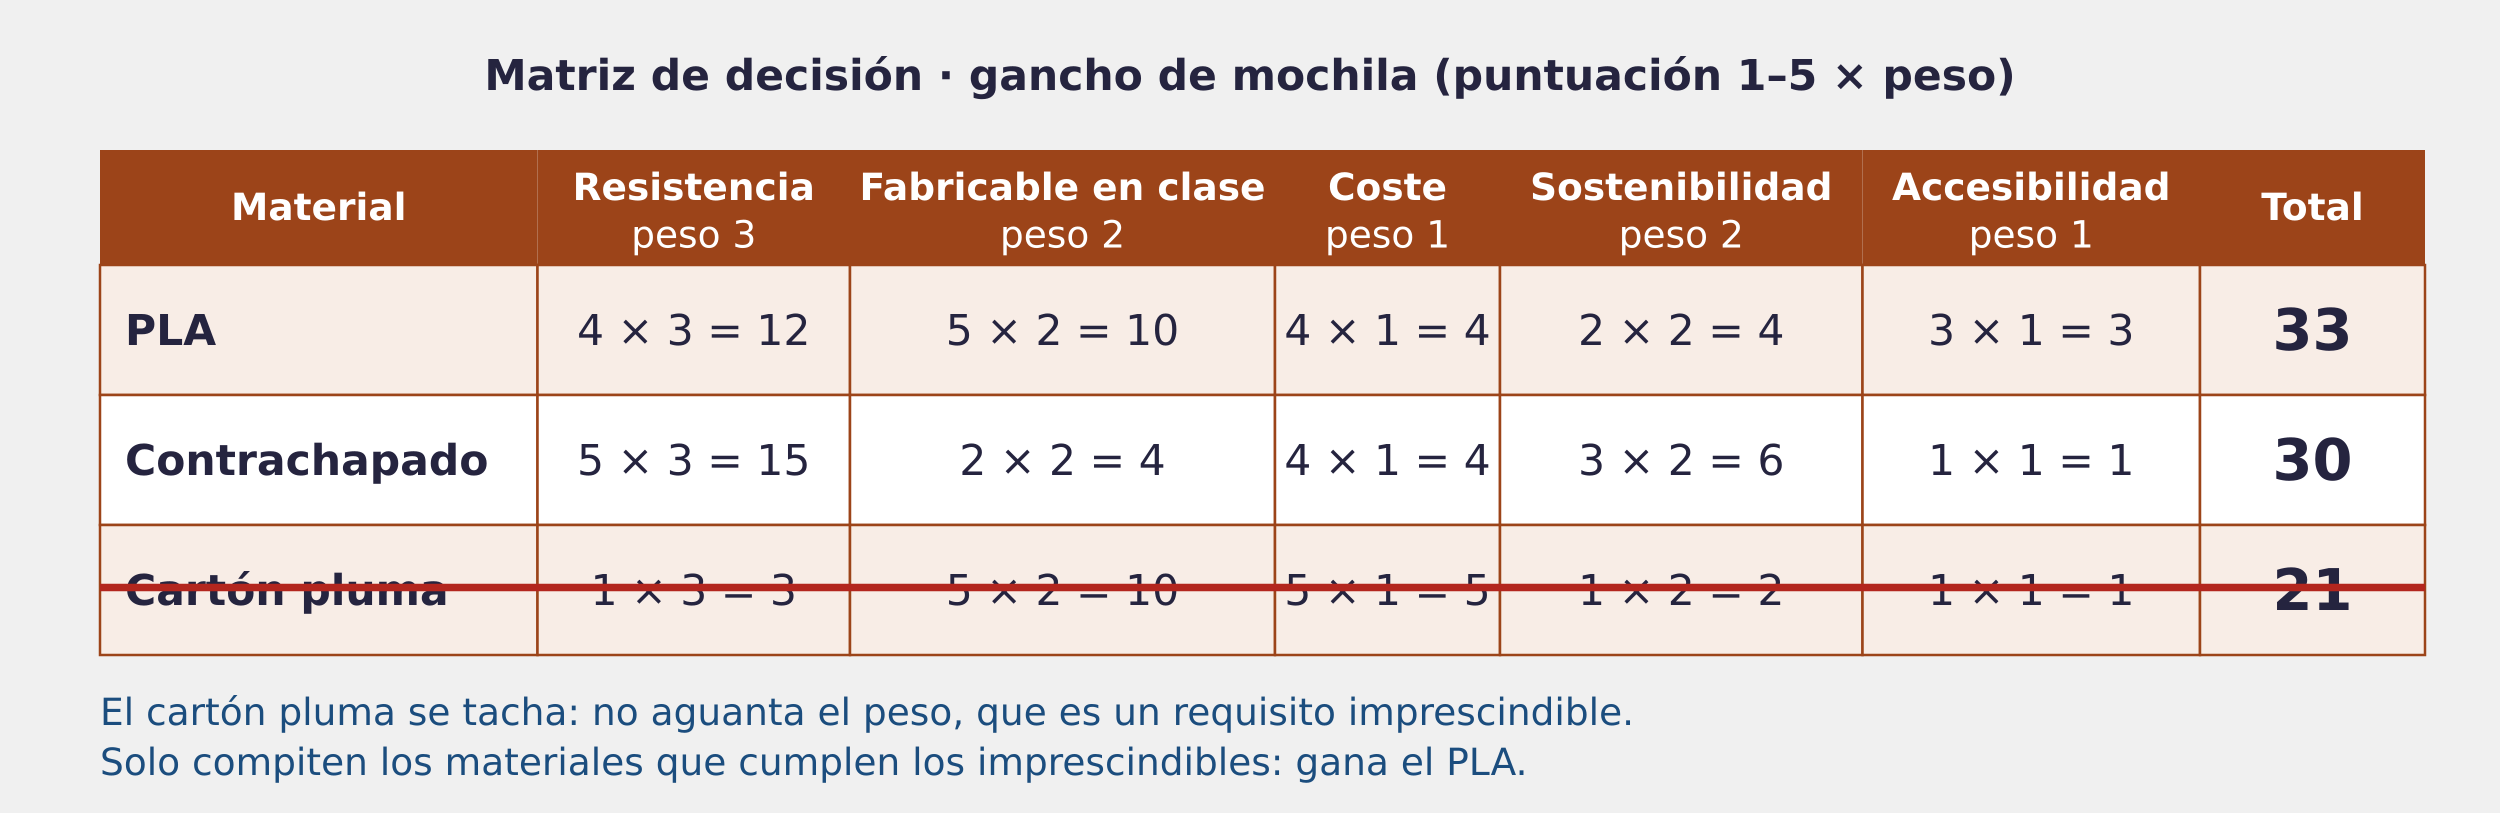
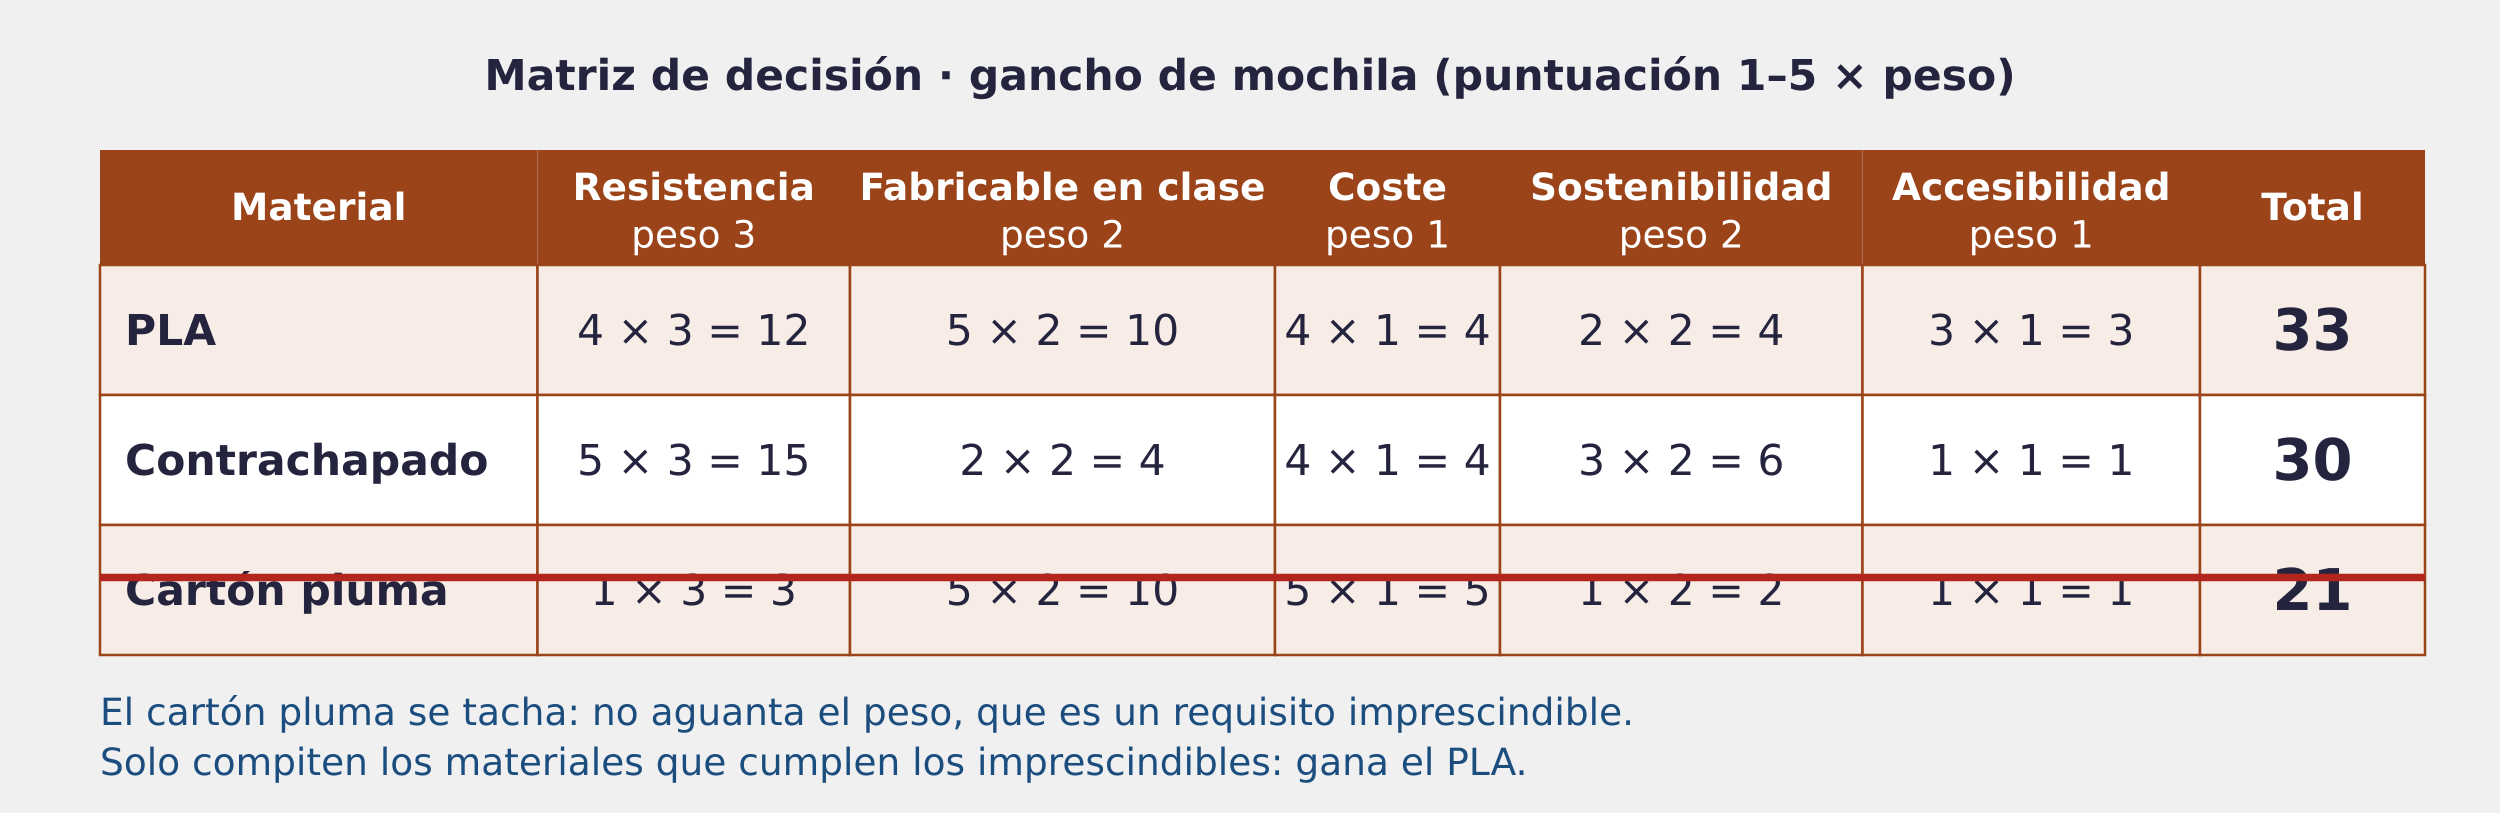
<svg xmlns="http://www.w3.org/2000/svg" viewBox="0 0 1000 325" role="img">
  <style>text{font-family:Verdana,'DejaVu Sans',Arial,sans-serif;fill:#25243f} .t{font-size:23px;font-weight:700} .s{font-size:17px} .c{font-size:15px;fill:#1b4d7e} .box{fill:#f8ede6;stroke:#9c4419;stroke-width:3} .arr{stroke:#9c4419;stroke-width:4;fill:none;marker-end:url(#a)} .cota{stroke:#1b4d7e;stroke-width:1.5;fill:none;marker-start:url(#c1);marker-end:url(#c2)} .aux{stroke:#1b4d7e;stroke-width:1;fill:none} .pieza{fill:#e9e9ec;stroke:#25243f;stroke-width:2.5} .hueco{fill:#fff;stroke:#25243f;stroke-width:2.5} .oculta{stroke:#25243f;stroke-width:1.5;stroke-dasharray:6 4;fill:none}</style>
  <defs>
    <marker id="a" markerUnits="userSpaceOnUse" markerWidth="16" markerHeight="16" refX="15" refY="8" orient="auto">
      <path d="M0,0 L0,16 L16,8 z" fill="#9c4419" />
    </marker>
    <marker id="c1" markerWidth="10" markerHeight="10" refX="1" refY="3" orient="auto">
      <path d="M9,0 L9,6 L0,3 z" fill="#1b4d7e" />
    </marker>
    <marker id="c2" markerWidth="10" markerHeight="10" refX="8" refY="3" orient="auto">
      <path d="M0,0 L0,6 L9,3 z" fill="#1b4d7e" />
    </marker>
  </defs>
  <text class="s" x="500" y="36" text-anchor="middle" font-weight="700">Matriz de decisión · gancho de mochila (puntuación 1–5 × peso)</text>
  <rect x="40" y="60" width="175" height="46" fill="#9c4419" />
  <text class="c" x="127.5" y="88" text-anchor="middle" font-weight="700" font-size="14" style="fill:#fff">Material</text>
  <rect x="215" y="60" width="125" height="46" fill="#9c4419" />
  <text class="c" x="277.5" y="80" text-anchor="middle" font-weight="700" font-size="14" style="fill:#fff">Resistencia</text>
  <text class="c" x="277.5" y="99" text-anchor="middle" font-size="13" style="fill:#fff">peso 3</text>
  <rect x="340" y="60" width="170" height="46" fill="#9c4419" />
  <text class="c" x="425.0" y="80" text-anchor="middle" font-weight="700" font-size="14" style="fill:#fff">Fabricable en clase</text>
  <text class="c" x="425.0" y="99" text-anchor="middle" font-size="13" style="fill:#fff">peso 2</text>
  <rect x="510" y="60" width="90" height="46" fill="#9c4419" />
  <text class="c" x="555.0" y="80" text-anchor="middle" font-weight="700" font-size="14" style="fill:#fff">Coste</text>
  <text class="c" x="555.0" y="99" text-anchor="middle" font-size="13" style="fill:#fff">peso 1</text>
  <rect x="600" y="60" width="145" height="46" fill="#9c4419" />
  <text class="c" x="672.5" y="80" text-anchor="middle" font-weight="700" font-size="14" style="fill:#fff">Sostenibilidad</text>
  <text class="c" x="672.5" y="99" text-anchor="middle" font-size="13" style="fill:#fff">peso 2</text>
  <rect x="745" y="60" width="135" height="46" fill="#9c4419" />
  <text class="c" x="812.5" y="80" text-anchor="middle" font-weight="700" font-size="14" style="fill:#fff">Accesibilidad</text>
  <text class="c" x="812.5" y="99" text-anchor="middle" font-size="13" style="fill:#fff">peso 1</text>
  <rect x="880" y="60" width="90" height="46" fill="#9c4419" />
  <text class="c" x="925.0" y="88" text-anchor="middle" font-weight="700" font-size="14" style="fill:#fff">Total</text>
  <rect x="40" y="106" width="175" height="52" fill="#f8ede6" stroke="#9c4419" stroke-width="1" />
  <rect x="215" y="106" width="125" height="52" fill="#f8ede6" stroke="#9c4419" stroke-width="1" />
  <rect x="340" y="106" width="170" height="52" fill="#f8ede6" stroke="#9c4419" stroke-width="1" />
  <rect x="510" y="106" width="90" height="52" fill="#f8ede6" stroke="#9c4419" stroke-width="1" />
  <rect x="600" y="106" width="145" height="52" fill="#f8ede6" stroke="#9c4419" stroke-width="1" />
  <rect x="745" y="106" width="135" height="52" fill="#f8ede6" stroke="#9c4419" stroke-width="1" />
  <rect x="880" y="106" width="90" height="52" fill="#f8ede6" stroke="#9c4419" stroke-width="1" />
  <text class="s" x="50" y="138" font-weight="700">PLA</text>
  <text class="s" x="277.5" y="138" text-anchor="middle">4 × 3 = 12</text>
  <text class="s" x="425.0" y="138" text-anchor="middle">5 × 2 = 10</text>
  <text class="s" x="555.0" y="138" text-anchor="middle">4 × 1 = 4</text>
  <text class="s" x="672.5" y="138" text-anchor="middle">2 × 2 = 4</text>
  <text class="s" x="812.5" y="138" text-anchor="middle">3 × 1 = 3</text>
  <text class="t" x="925.0" y="140" text-anchor="middle" font-size="21">33</text>
  <rect x="40" y="158" width="175" height="52" fill="#fff" stroke="#9c4419" stroke-width="1" />
  <rect x="215" y="158" width="125" height="52" fill="#fff" stroke="#9c4419" stroke-width="1" />
  <rect x="340" y="158" width="170" height="52" fill="#fff" stroke="#9c4419" stroke-width="1" />
  <rect x="510" y="158" width="90" height="52" fill="#fff" stroke="#9c4419" stroke-width="1" />
  <rect x="600" y="158" width="145" height="52" fill="#fff" stroke="#9c4419" stroke-width="1" />
  <rect x="745" y="158" width="135" height="52" fill="#fff" stroke="#9c4419" stroke-width="1" />
  <rect x="880" y="158" width="90" height="52" fill="#fff" stroke="#9c4419" stroke-width="1" />
  <text class="s" x="50" y="190" font-weight="700">Contrachapado</text>
  <text class="s" x="277.5" y="190" text-anchor="middle">5 × 3 = 15</text>
  <text class="s" x="425.0" y="190" text-anchor="middle">2 × 2 = 4</text>
  <text class="s" x="555.0" y="190" text-anchor="middle">4 × 1 = 4</text>
  <text class="s" x="672.5" y="190" text-anchor="middle">3 × 2 = 6</text>
  <text class="s" x="812.5" y="190" text-anchor="middle">1 × 1 = 1</text>
  <text class="t" x="925.0" y="192" text-anchor="middle" font-size="21">30</text>
  <rect x="40" y="210" width="175" height="52" fill="#f8ede6" stroke="#9c4419" stroke-width="1" />
  <rect x="215" y="210" width="125" height="52" fill="#f8ede6" stroke="#9c4419" stroke-width="1" />
  <rect x="340" y="210" width="170" height="52" fill="#f8ede6" stroke="#9c4419" stroke-width="1" />
  <rect x="510" y="210" width="90" height="52" fill="#f8ede6" stroke="#9c4419" stroke-width="1" />
  <rect x="600" y="210" width="145" height="52" fill="#f8ede6" stroke="#9c4419" stroke-width="1" />
  <rect x="745" y="210" width="135" height="52" fill="#f8ede6" stroke="#9c4419" stroke-width="1" />
  <rect x="880" y="210" width="90" height="52" fill="#f8ede6" stroke="#9c4419" stroke-width="1" />
  <text class="s" x="50" y="242" font-weight="700">Cartón pluma</text>
  <text class="s" x="277.5" y="242" text-anchor="middle">1 × 3 = 3</text>
  <text class="s" x="425.0" y="242" text-anchor="middle">5 × 2 = 10</text>
  <text class="s" x="555.0" y="242" text-anchor="middle">5 × 1 = 5</text>
  <text class="s" x="672.5" y="242" text-anchor="middle">1 × 2 = 2</text>
  <text class="s" x="812.5" y="242" text-anchor="middle">1 × 1 = 1</text>
  <text class="t" x="925.0" y="244" text-anchor="middle" font-size="21" fill="#999">21</text>
-   <line x1="40" y1="235" x2="970" y2="235" stroke="#b3261e" stroke-width="3" />
+   <line x1="40" y1="231" x2="970" y2="231" stroke="#b3261e" stroke-width="3" />
  <text class="c" x="40" y="290">El cartón pluma se tacha: no aguanta el peso, que es un requisito imprescindible.</text>
  <text class="c" x="40" y="310">Solo compiten los materiales que cumplen los imprescindibles: gana el PLA.</text>
</svg>
